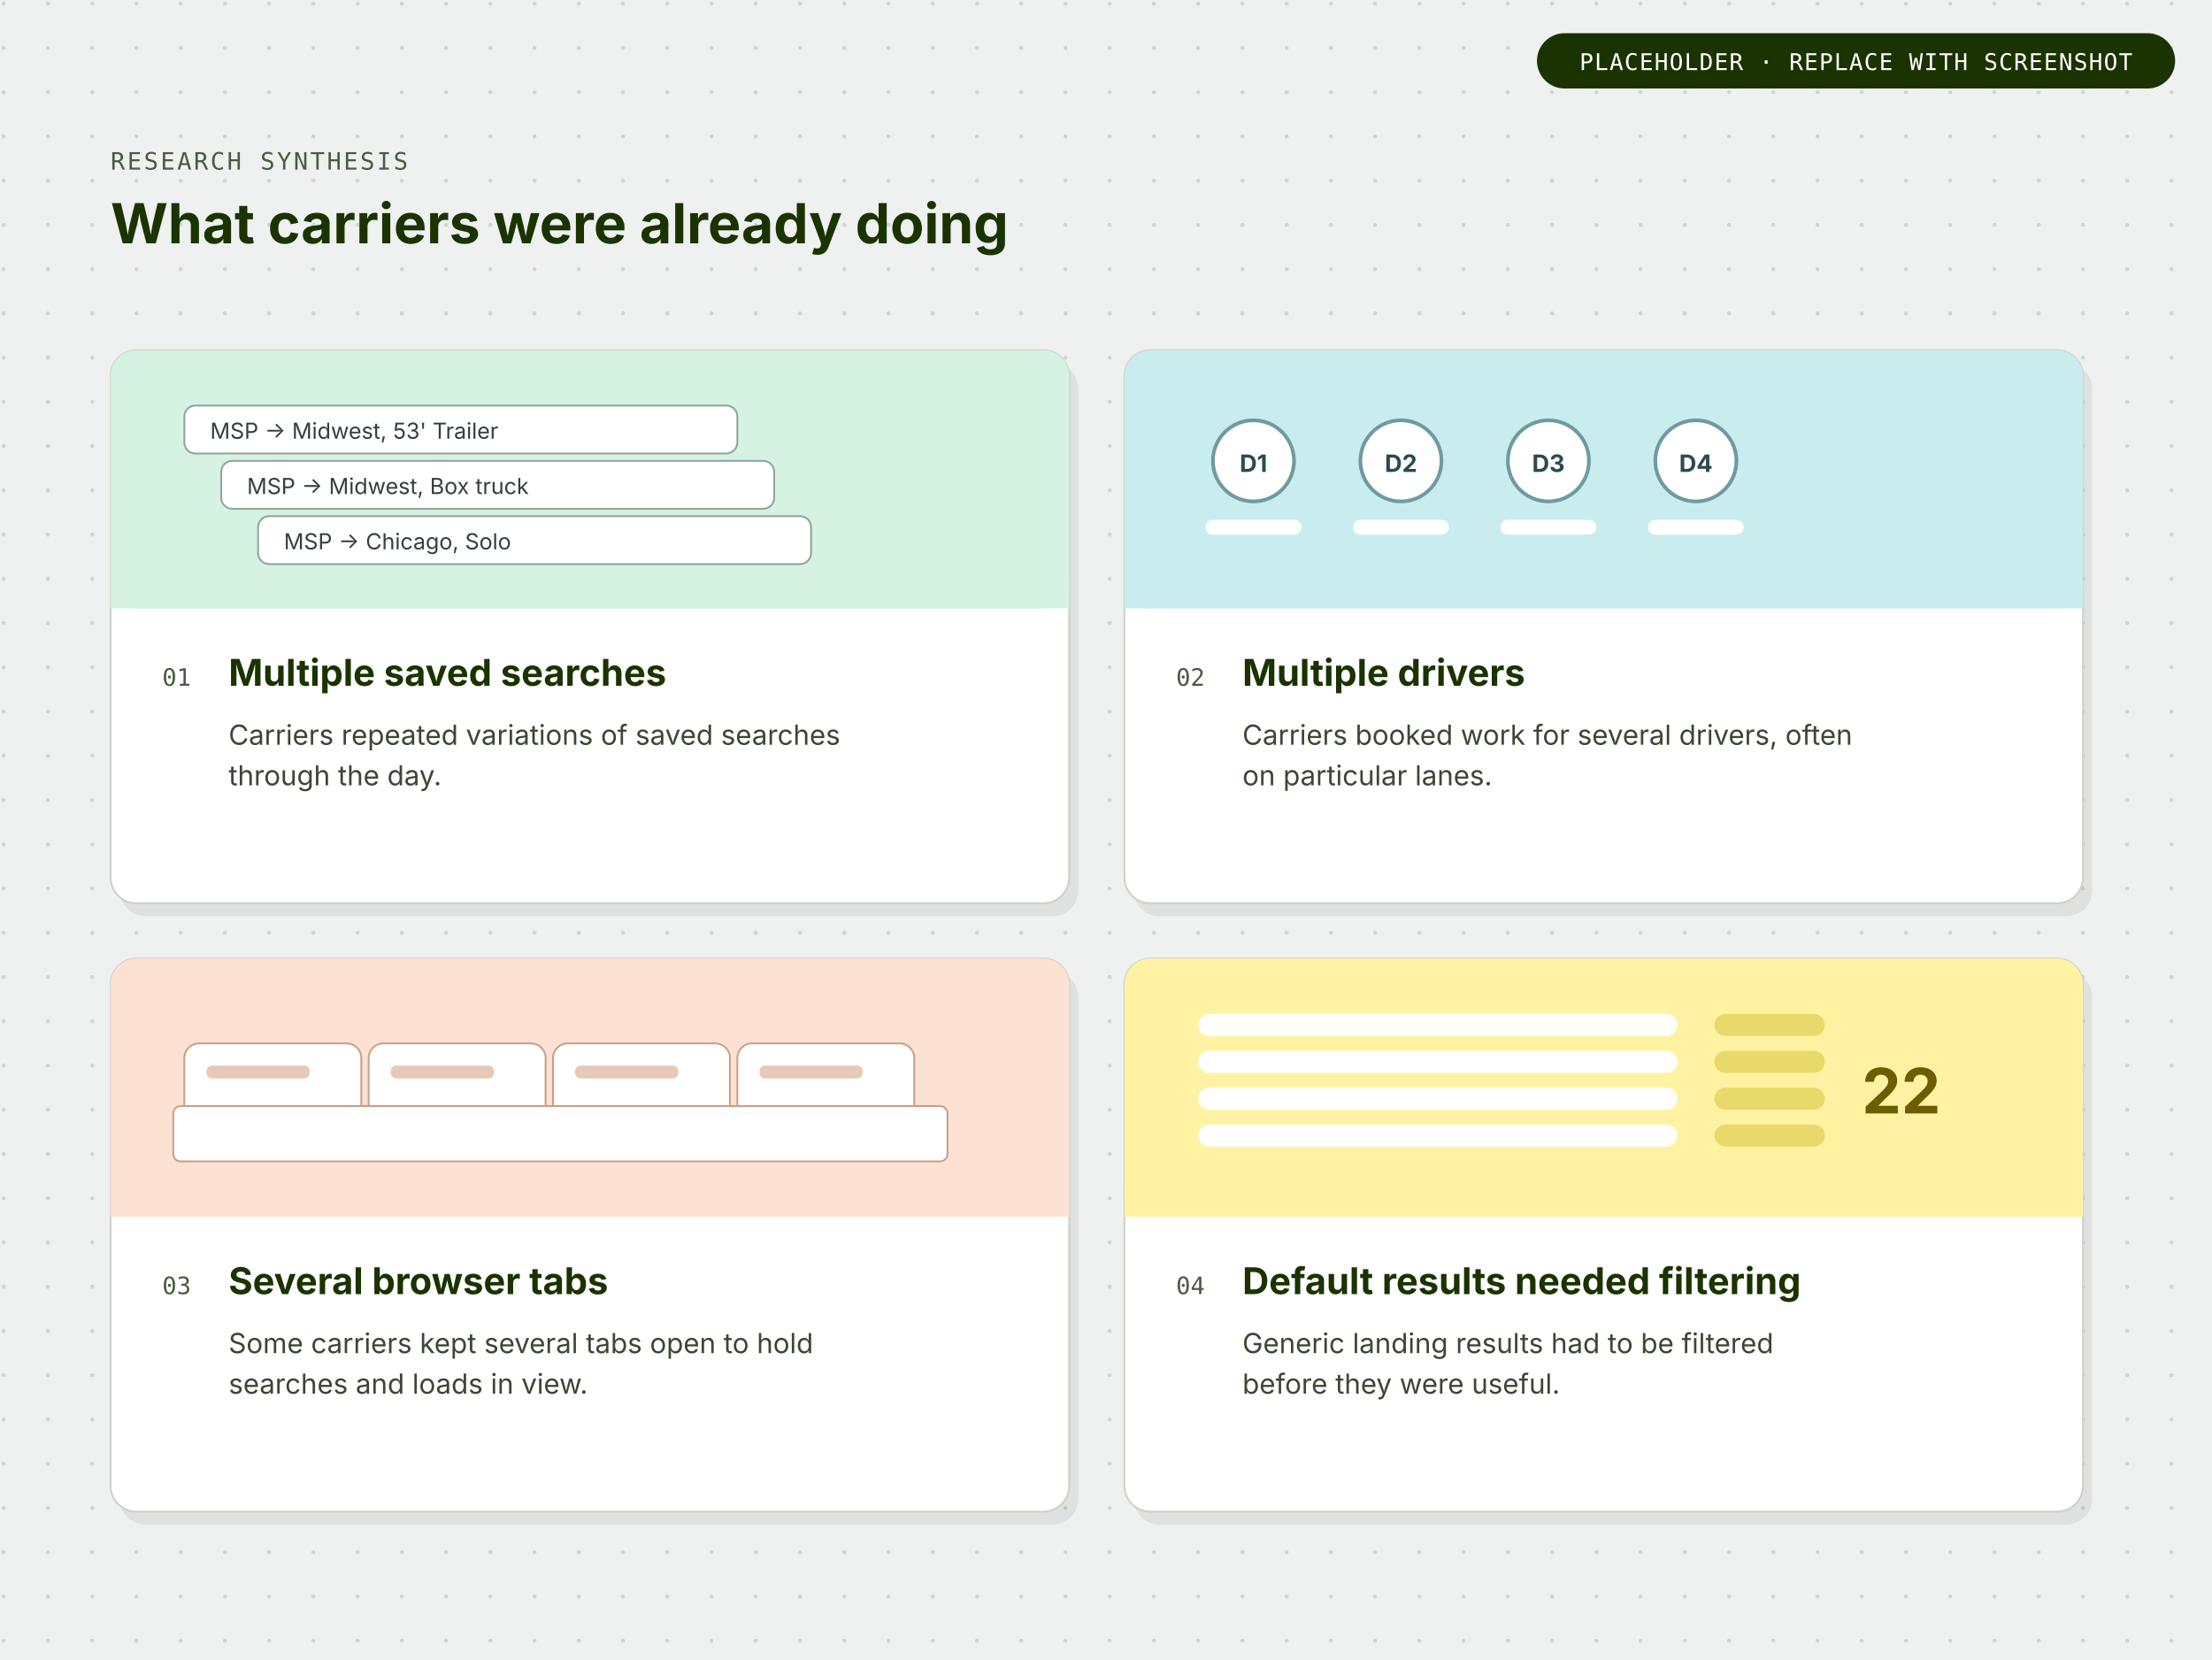
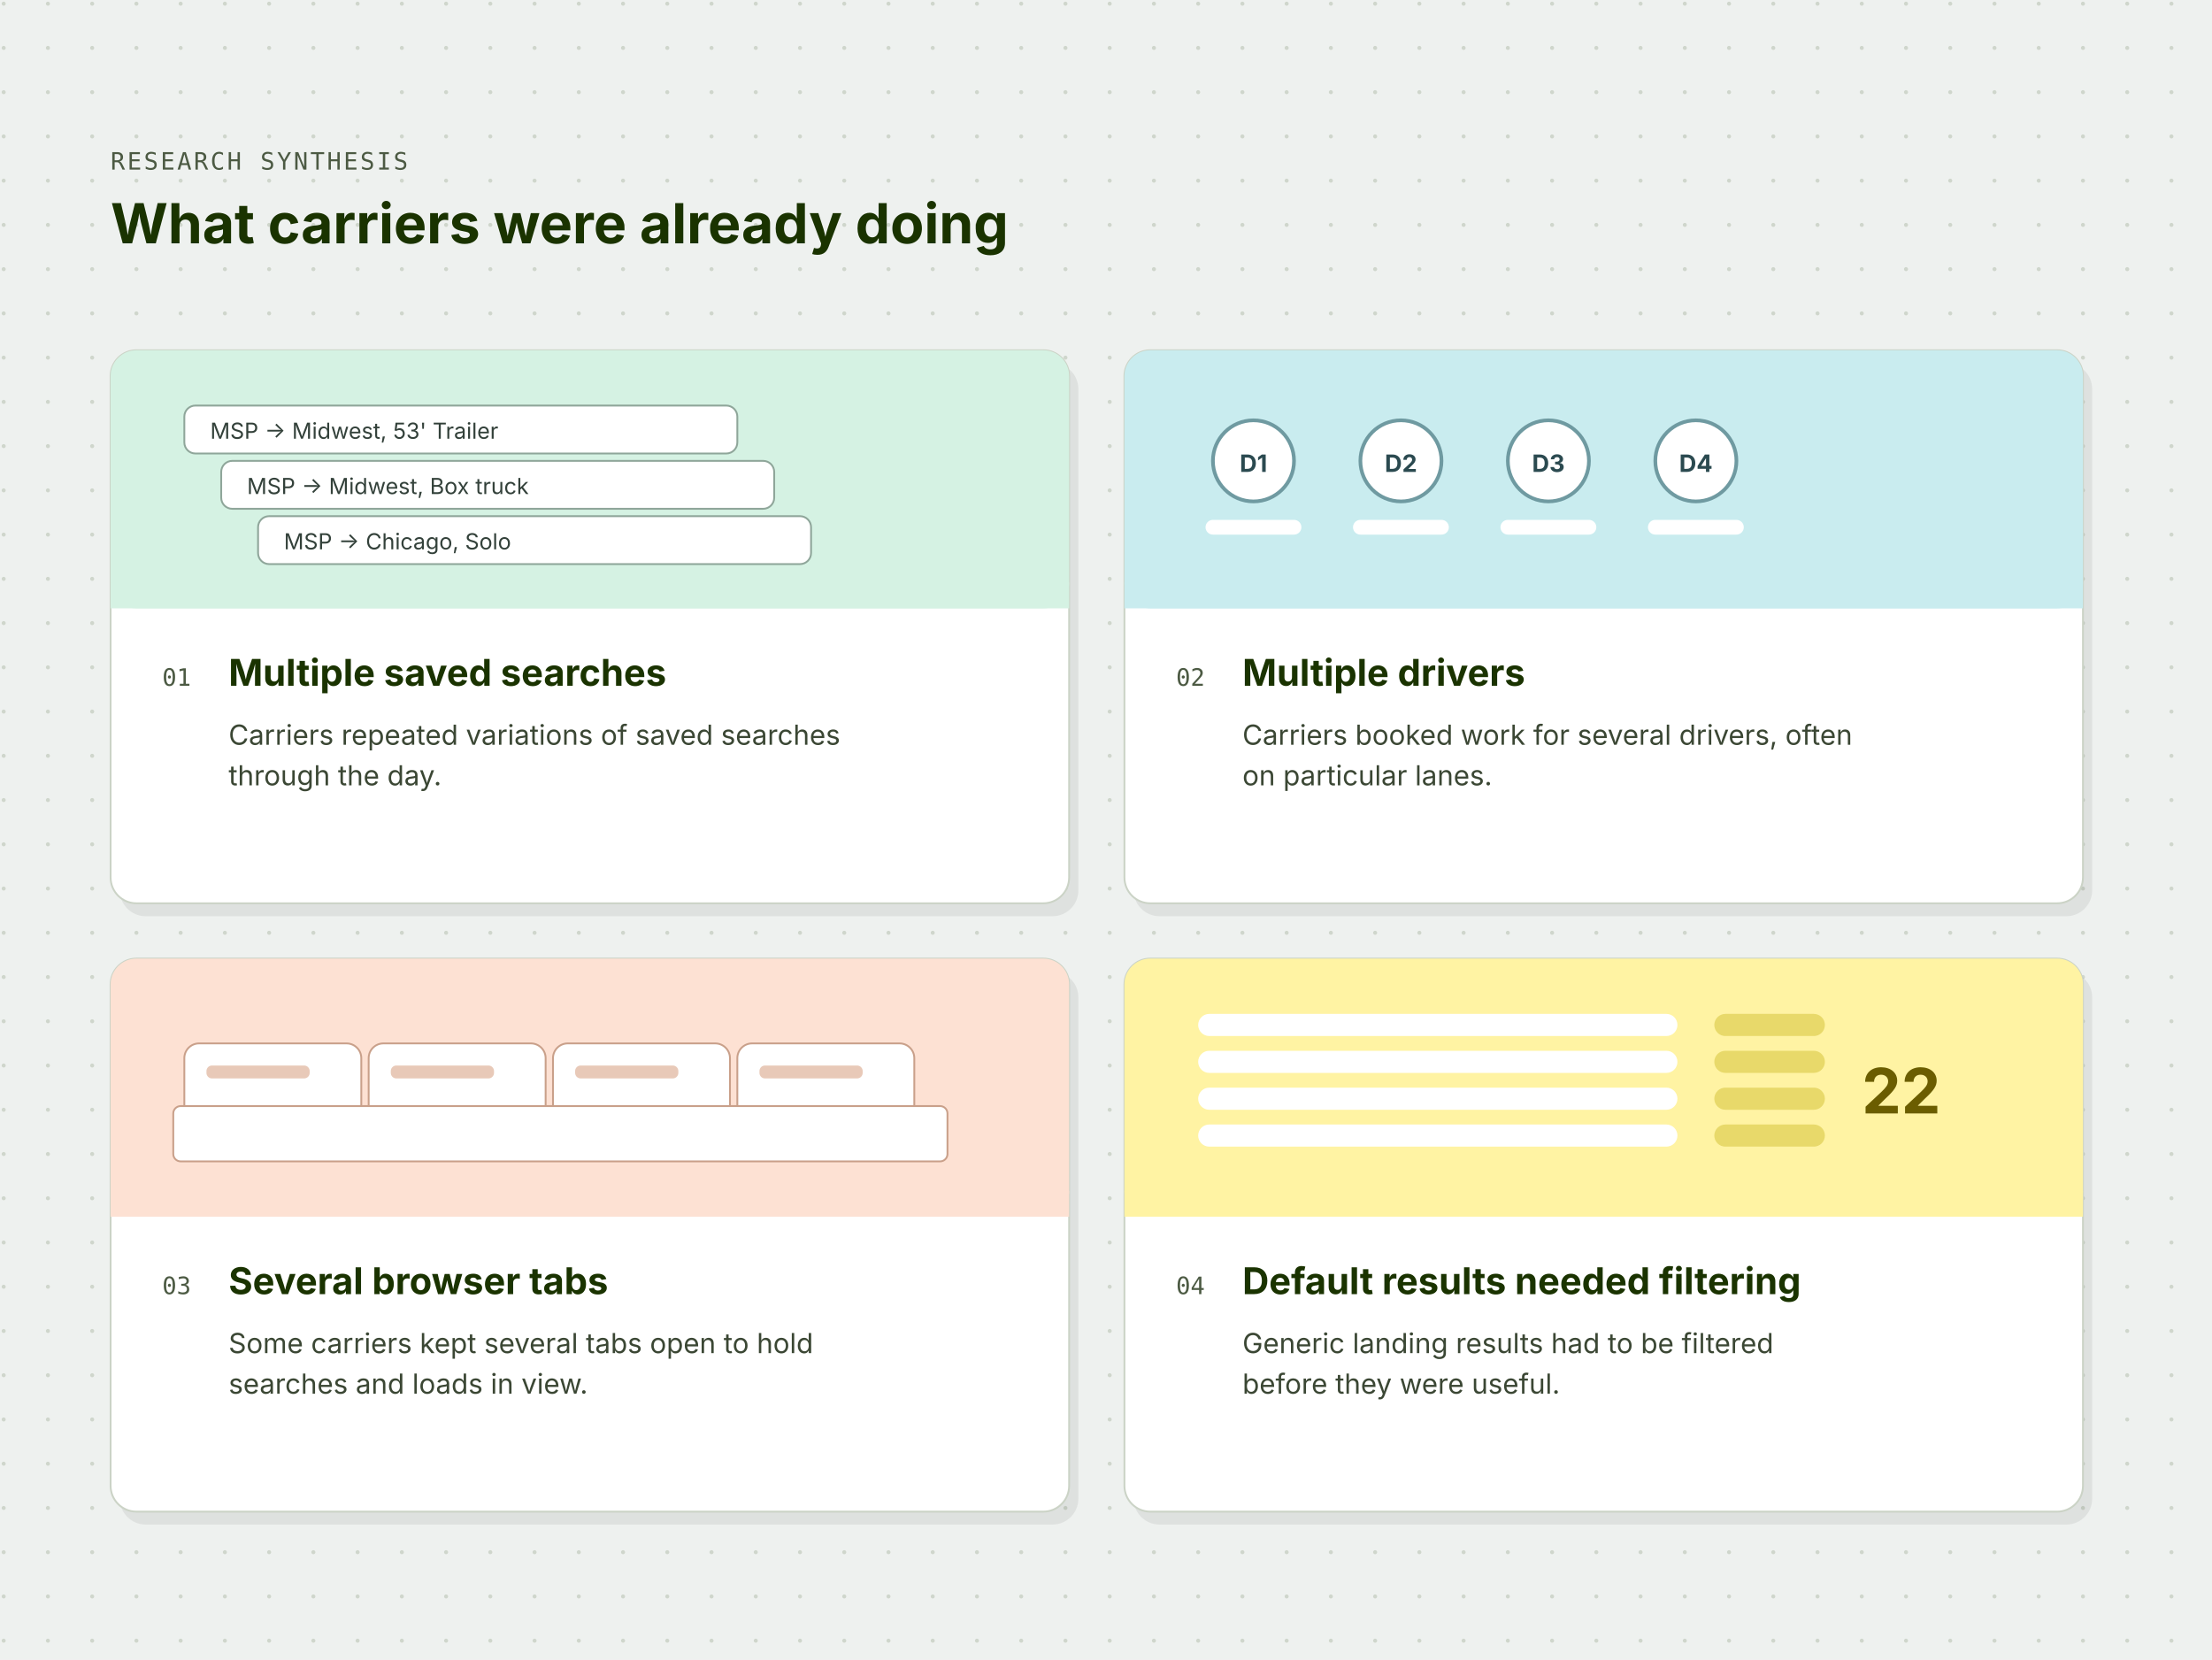
<svg xmlns="http://www.w3.org/2000/svg" width="1200" height="900" viewBox="0 0 1200 900">
  <defs>
    <marker id="ah" viewBox="0 0 10 10" refX="9" refY="5" markerWidth="8" markerHeight="8" orient="auto-start-reverse">
      <path d="M0 0 L10 5 L0 10 z" fill="#1a3300" />
    </marker>
    <pattern id="grid" width="24" height="24" patternUnits="userSpaceOnUse">
      <circle cx="2" cy="2" r="1.1" fill="#cfd6cc" />
    </pattern>
  </defs>
  <rect x="0" y="0" width="1200" height="900" rx="0" fill="#eef1ef" />
  <rect x="0" y="0" width="1200" height="900" rx="0" fill="url(#grid)" />
  <text x="60" y="92" font-family="'Roboto Mono', Menlo, monospace" font-size="13" font-weight="500" fill="#4c5a43" text-anchor="start" letter-spacing="1.2">RESEARCH SYNTHESIS</text>
  <text x="60" y="132" font-family="Inter, 'Helvetica Neue', Arial, sans-serif" font-size="30" font-weight="700" fill="#1a3300" text-anchor="start">What carriers were already doing</text>
  <rect x="65" y="197" width="520" height="300" rx="14" fill="rgba(0,0,0,0.07)" />
  <rect x="60" y="190" width="520" height="300" rx="14" fill="#fff" stroke="#cbd3c6" stroke-width="1" />
  <rect x="60" y="190" width="520" height="140" rx="14" fill="#d5f2e3" />
  <rect x="60" y="316" width="520" height="14" rx="0" fill="#d5f2e3" />
  <rect x="100" y="220" width="300" height="26" rx="6" fill="#fff" stroke="#8fa69a" stroke-width="1" />
  <text x="114" y="238" font-family="Inter, 'Helvetica Neue', Arial, sans-serif" font-size="12" font-weight="400" fill="#33413a" text-anchor="start">MSP → Midwest, 53' Trailer</text>
  <rect x="120" y="250" width="300" height="26" rx="6" fill="#fff" stroke="#8fa69a" stroke-width="1" />
  <text x="134" y="268" font-family="Inter, 'Helvetica Neue', Arial, sans-serif" font-size="12" font-weight="400" fill="#33413a" text-anchor="start">MSP → Midwest, Box truck</text>
  <rect x="140" y="280" width="300" height="26" rx="6" fill="#fff" stroke="#8fa69a" stroke-width="1" />
  <text x="154" y="298" font-family="Inter, 'Helvetica Neue', Arial, sans-serif" font-size="12" font-weight="400" fill="#33413a" text-anchor="start">MSP → Chicago, Solo</text>
  <text x="88" y="372" font-family="'Roboto Mono', Menlo, monospace" font-size="13" font-weight="500" fill="#4c5a43" text-anchor="start">01</text>
  <text x="124" y="372" font-family="Inter, 'Helvetica Neue', Arial, sans-serif" font-size="20" font-weight="700" fill="#1a3300" text-anchor="start">Multiple saved searches</text>
  <text x="124" y="404" font-family="Inter, 'Helvetica Neue', Arial, sans-serif" font-size="15" font-weight="400" fill="#3b4734" text-anchor="start">Carriers repeated variations of saved searches</text>
  <text x="124" y="426" font-family="Inter, 'Helvetica Neue', Arial, sans-serif" font-size="15" font-weight="400" fill="#3b4734" text-anchor="start">through the day.</text>
  <rect x="615" y="197" width="520" height="300" rx="14" fill="rgba(0,0,0,0.07)" />
  <rect x="610" y="190" width="520" height="300" rx="14" fill="#fff" stroke="#cbd3c6" stroke-width="1" />
  <rect x="610" y="190" width="520" height="140" rx="14" fill="#c9ecef" />
  <rect x="610" y="316" width="520" height="14" rx="0" fill="#c9ecef" />
  <circle cx="680" cy="250" r="22" fill="#fff" stroke="#6f9aa1" stroke-width="2" />
  <text x="680" y="256" font-family="Inter, 'Helvetica Neue', Arial, sans-serif" font-size="13" font-weight="700" fill="#2b4a50" text-anchor="middle">D1</text>
  <rect x="654" y="282" width="52" height="8" rx="4" fill="#fff" />
  <circle cx="760" cy="250" r="22" fill="#fff" stroke="#6f9aa1" stroke-width="2" />
  <text x="760" y="256" font-family="Inter, 'Helvetica Neue', Arial, sans-serif" font-size="13" font-weight="700" fill="#2b4a50" text-anchor="middle">D2</text>
  <rect x="734" y="282" width="52" height="8" rx="4" fill="#fff" />
  <circle cx="840" cy="250" r="22" fill="#fff" stroke="#6f9aa1" stroke-width="2" />
  <text x="840" y="256" font-family="Inter, 'Helvetica Neue', Arial, sans-serif" font-size="13" font-weight="700" fill="#2b4a50" text-anchor="middle">D3</text>
  <rect x="814" y="282" width="52" height="8" rx="4" fill="#fff" />
  <circle cx="920" cy="250" r="22" fill="#fff" stroke="#6f9aa1" stroke-width="2" />
  <text x="920" y="256" font-family="Inter, 'Helvetica Neue', Arial, sans-serif" font-size="13" font-weight="700" fill="#2b4a50" text-anchor="middle">D4</text>
  <rect x="894" y="282" width="52" height="8" rx="4" fill="#fff" />
  <text x="638" y="372" font-family="'Roboto Mono', Menlo, monospace" font-size="13" font-weight="500" fill="#4c5a43" text-anchor="start">02</text>
  <text x="674" y="372" font-family="Inter, 'Helvetica Neue', Arial, sans-serif" font-size="20" font-weight="700" fill="#1a3300" text-anchor="start">Multiple drivers</text>
  <text x="674" y="404" font-family="Inter, 'Helvetica Neue', Arial, sans-serif" font-size="15" font-weight="400" fill="#3b4734" text-anchor="start">Carriers booked work for several drivers, often</text>
  <text x="674" y="426" font-family="Inter, 'Helvetica Neue', Arial, sans-serif" font-size="15" font-weight="400" fill="#3b4734" text-anchor="start">on particular lanes.</text>
  <rect x="65" y="527" width="520" height="300" rx="14" fill="rgba(0,0,0,0.07)" />
  <rect x="60" y="520" width="520" height="300" rx="14" fill="#fff" stroke="#cbd3c6" stroke-width="1" />
  <rect x="60" y="520" width="520" height="140" rx="14" fill="#fde1d3" />
  <rect x="60" y="646" width="520" height="14" rx="0" fill="#fde1d3" />
  <path d="M100 600 v-26 a8 8 0 0 1 8 -8 h80 a8 8 0 0 1 8 8 v26" fill="#fff" stroke="#c9a08a" />
  <rect x="112" y="578" width="56" height="7" rx="3" fill="#e8c9b8" />
  <path d="M200 600 v-26 a8 8 0 0 1 8 -8 h80 a8 8 0 0 1 8 8 v26" fill="#fff" stroke="#c9a08a" />
  <rect x="212" y="578" width="56" height="7" rx="3" fill="#e8c9b8" />
  <path d="M300 600 v-26 a8 8 0 0 1 8 -8 h80 a8 8 0 0 1 8 8 v26" fill="#fff" stroke="#c9a08a" />
  <rect x="312" y="578" width="56" height="7" rx="3" fill="#e8c9b8" />
  <path d="M400 600 v-26 a8 8 0 0 1 8 -8 h80 a8 8 0 0 1 8 8 v26" fill="#fff" stroke="#c9a08a" />
  <rect x="412" y="578" width="56" height="7" rx="3" fill="#e8c9b8" />
  <rect x="94" y="600" width="420" height="30" rx="4" fill="#fff" stroke="#c9a08a" stroke-width="1" />
  <text x="88" y="702" font-family="'Roboto Mono', Menlo, monospace" font-size="13" font-weight="500" fill="#4c5a43" text-anchor="start">03</text>
  <text x="124" y="702" font-family="Inter, 'Helvetica Neue', Arial, sans-serif" font-size="20" font-weight="700" fill="#1a3300" text-anchor="start">Several browser tabs</text>
  <text x="124" y="734" font-family="Inter, 'Helvetica Neue', Arial, sans-serif" font-size="15" font-weight="400" fill="#3b4734" text-anchor="start">Some carriers kept several tabs open to hold</text>
  <text x="124" y="756" font-family="Inter, 'Helvetica Neue', Arial, sans-serif" font-size="15" font-weight="400" fill="#3b4734" text-anchor="start">searches and loads in view.</text>
  <rect x="615" y="527" width="520" height="300" rx="14" fill="rgba(0,0,0,0.07)" />
  <rect x="610" y="520" width="520" height="300" rx="14" fill="#fff" stroke="#cbd3c6" stroke-width="1" />
  <rect x="610" y="520" width="520" height="140" rx="14" fill="#fff3a3" />
  <rect x="610" y="646" width="520" height="14" rx="0" fill="#fff3a3" />
  <rect x="650" y="550" width="260" height="12" rx="6" fill="#fff" />
  <rect x="930" y="550" width="60" height="12" rx="6" fill="#e8d96a" />
  <rect x="650" y="570" width="260" height="12" rx="6" fill="#fff" />
  <rect x="930" y="570" width="60" height="12" rx="6" fill="#e8d96a" />
  <rect x="650" y="590" width="260" height="12" rx="6" fill="#fff" />
  <rect x="930" y="590" width="60" height="12" rx="6" fill="#e8d96a" />
  <rect x="650" y="610" width="260" height="12" rx="6" fill="#fff" />
  <rect x="930" y="610" width="60" height="12" rx="6" fill="#e8d96a" />
  <text x="1010" y="604" font-family="Inter, 'Helvetica Neue', Arial, sans-serif" font-size="34" font-weight="700" fill="#6b5d00" text-anchor="start">22</text>
  <text x="638" y="702" font-family="'Roboto Mono', Menlo, monospace" font-size="13" font-weight="500" fill="#4c5a43" text-anchor="start">04</text>
  <text x="674" y="702" font-family="Inter, 'Helvetica Neue', Arial, sans-serif" font-size="20" font-weight="700" fill="#1a3300" text-anchor="start">Default results needed filtering</text>
  <text x="674" y="734" font-family="Inter, 'Helvetica Neue', Arial, sans-serif" font-size="15" font-weight="400" fill="#3b4734" text-anchor="start">Generic landing results had to be filtered</text>
  <text x="674" y="756" font-family="Inter, 'Helvetica Neue', Arial, sans-serif" font-size="15" font-weight="400" fill="#3b4734" text-anchor="start">before they were useful.</text>
-   <rect x="833.8" y="18" width="346.2" height="30" rx="15" fill="#1a3300" />
-   <text x="1006.9" y="38" font-family="'Roboto Mono', Menlo, monospace" font-size="12.5" font-weight="500" fill="#fff" text-anchor="middle" letter-spacing="0.6">PLACEHOLDER · REPLACE WITH SCREENSHOT</text>
</svg>
